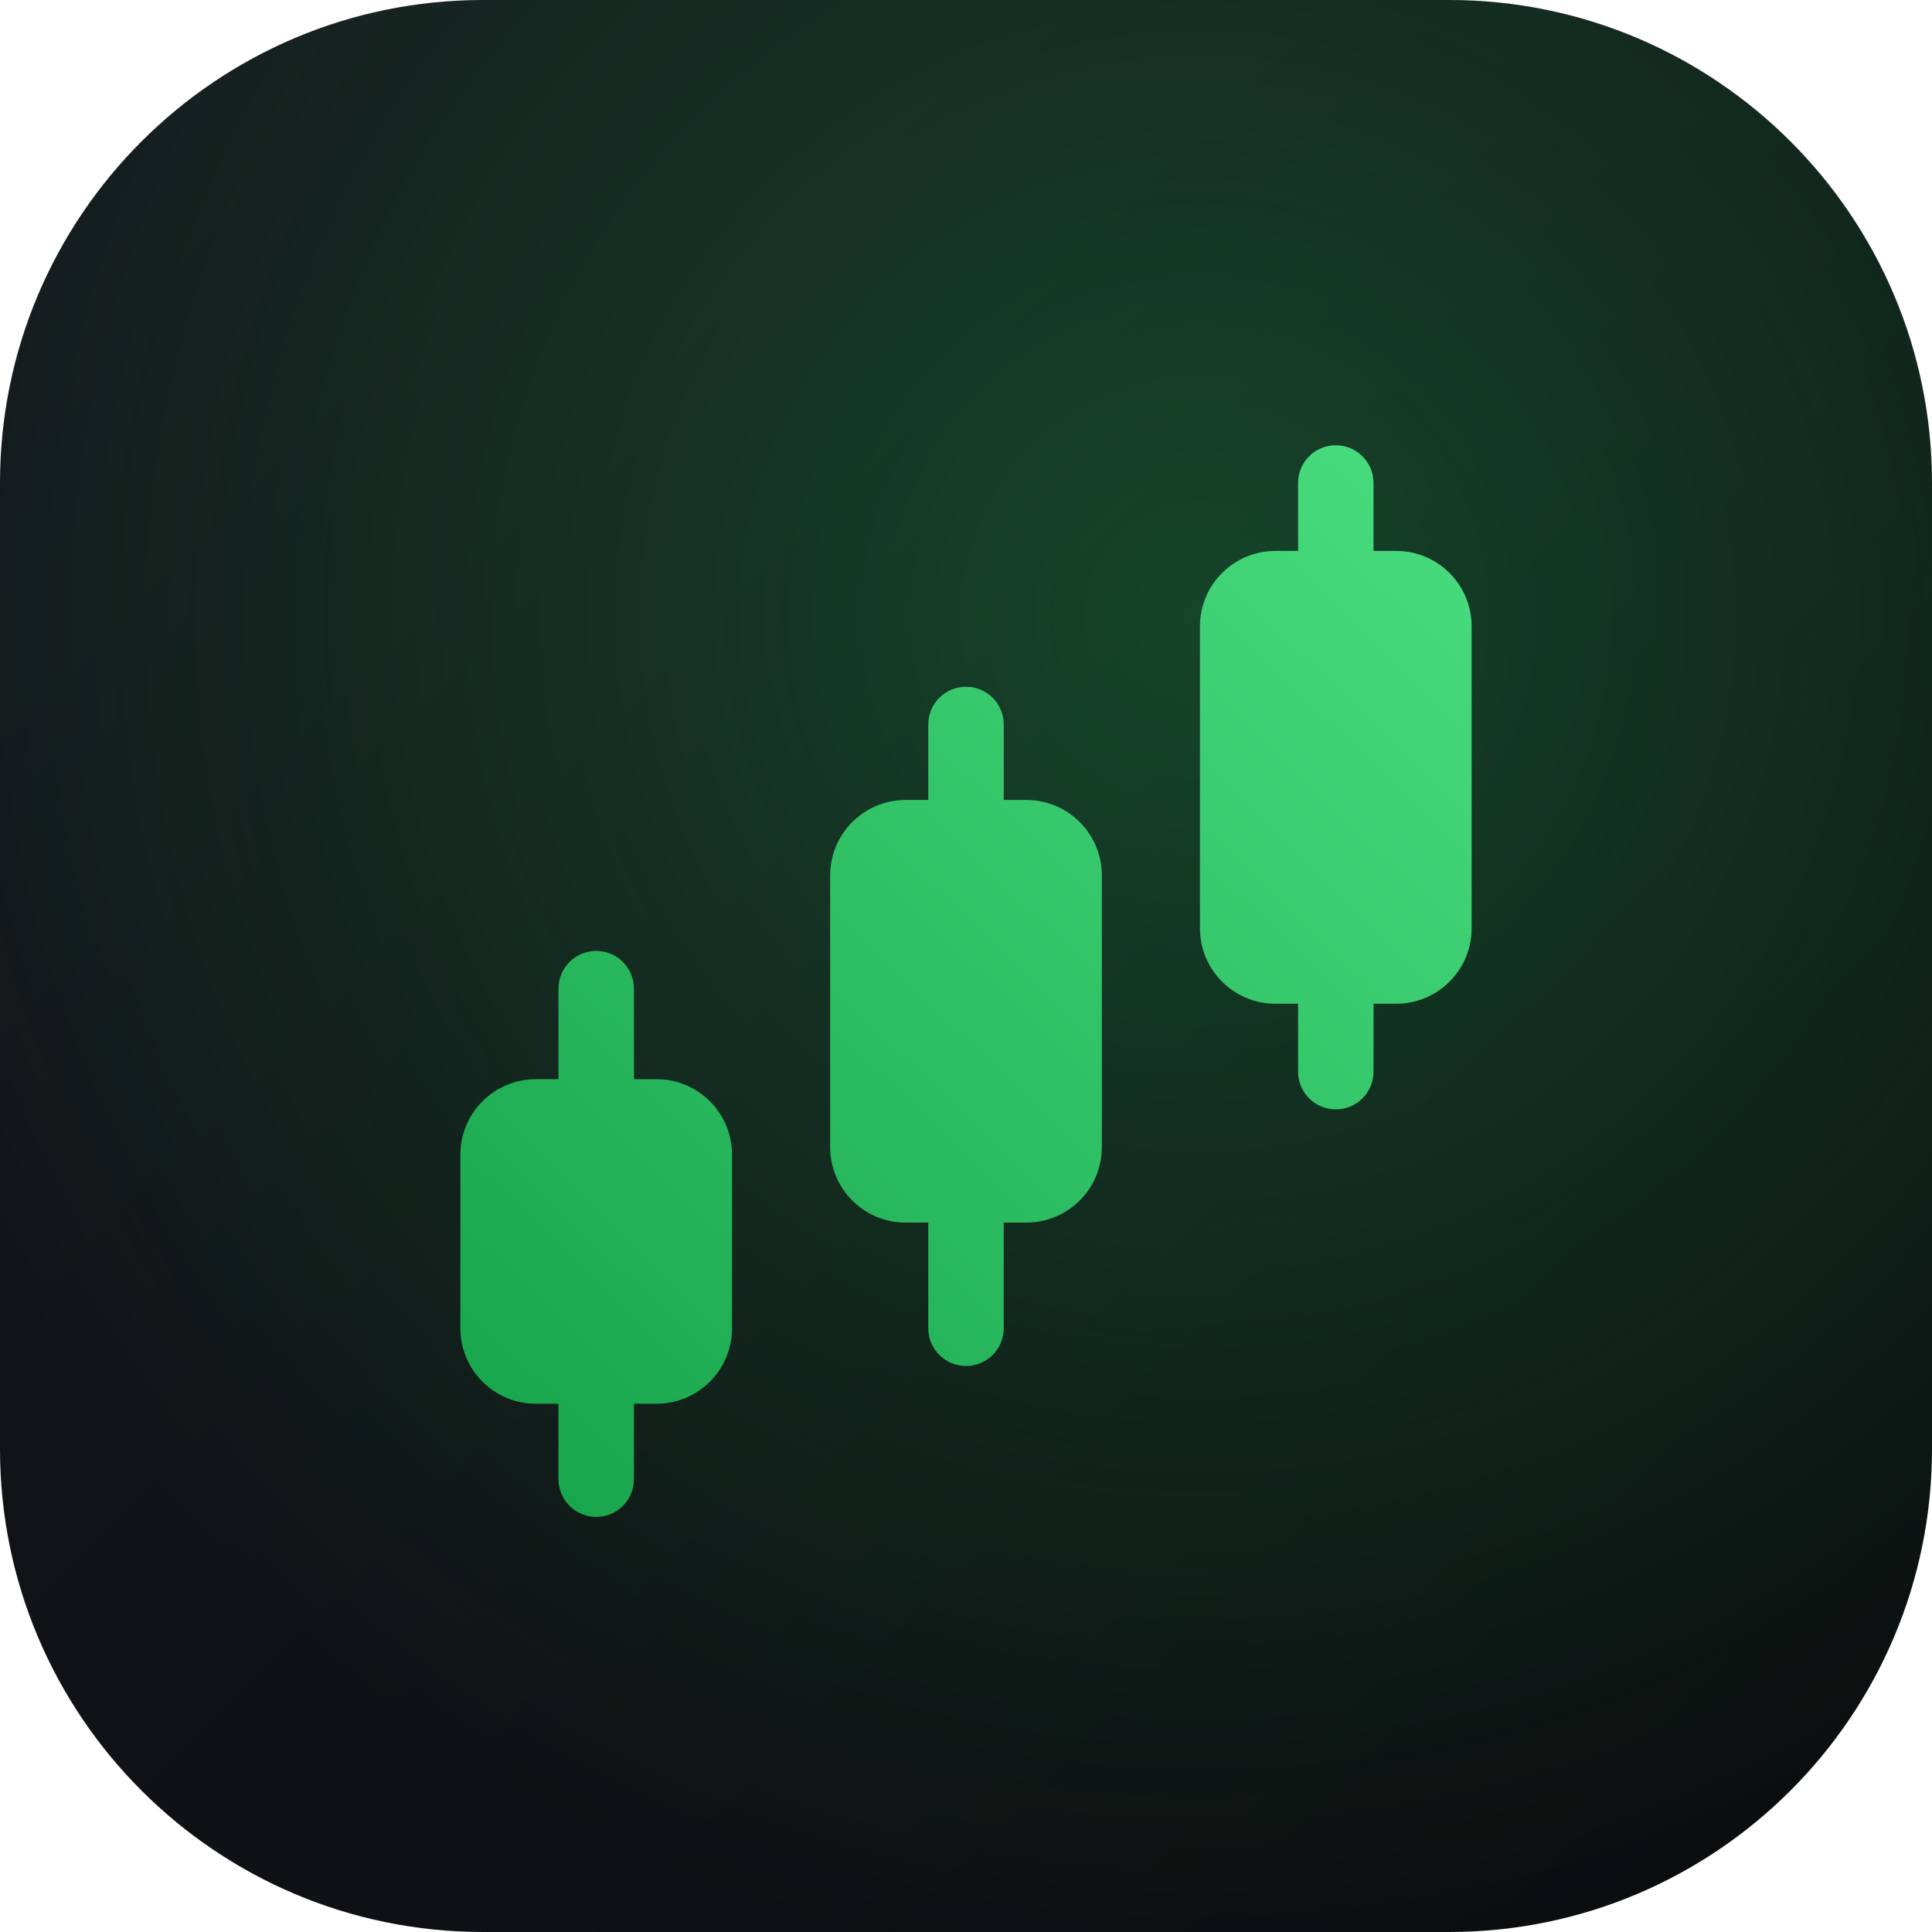
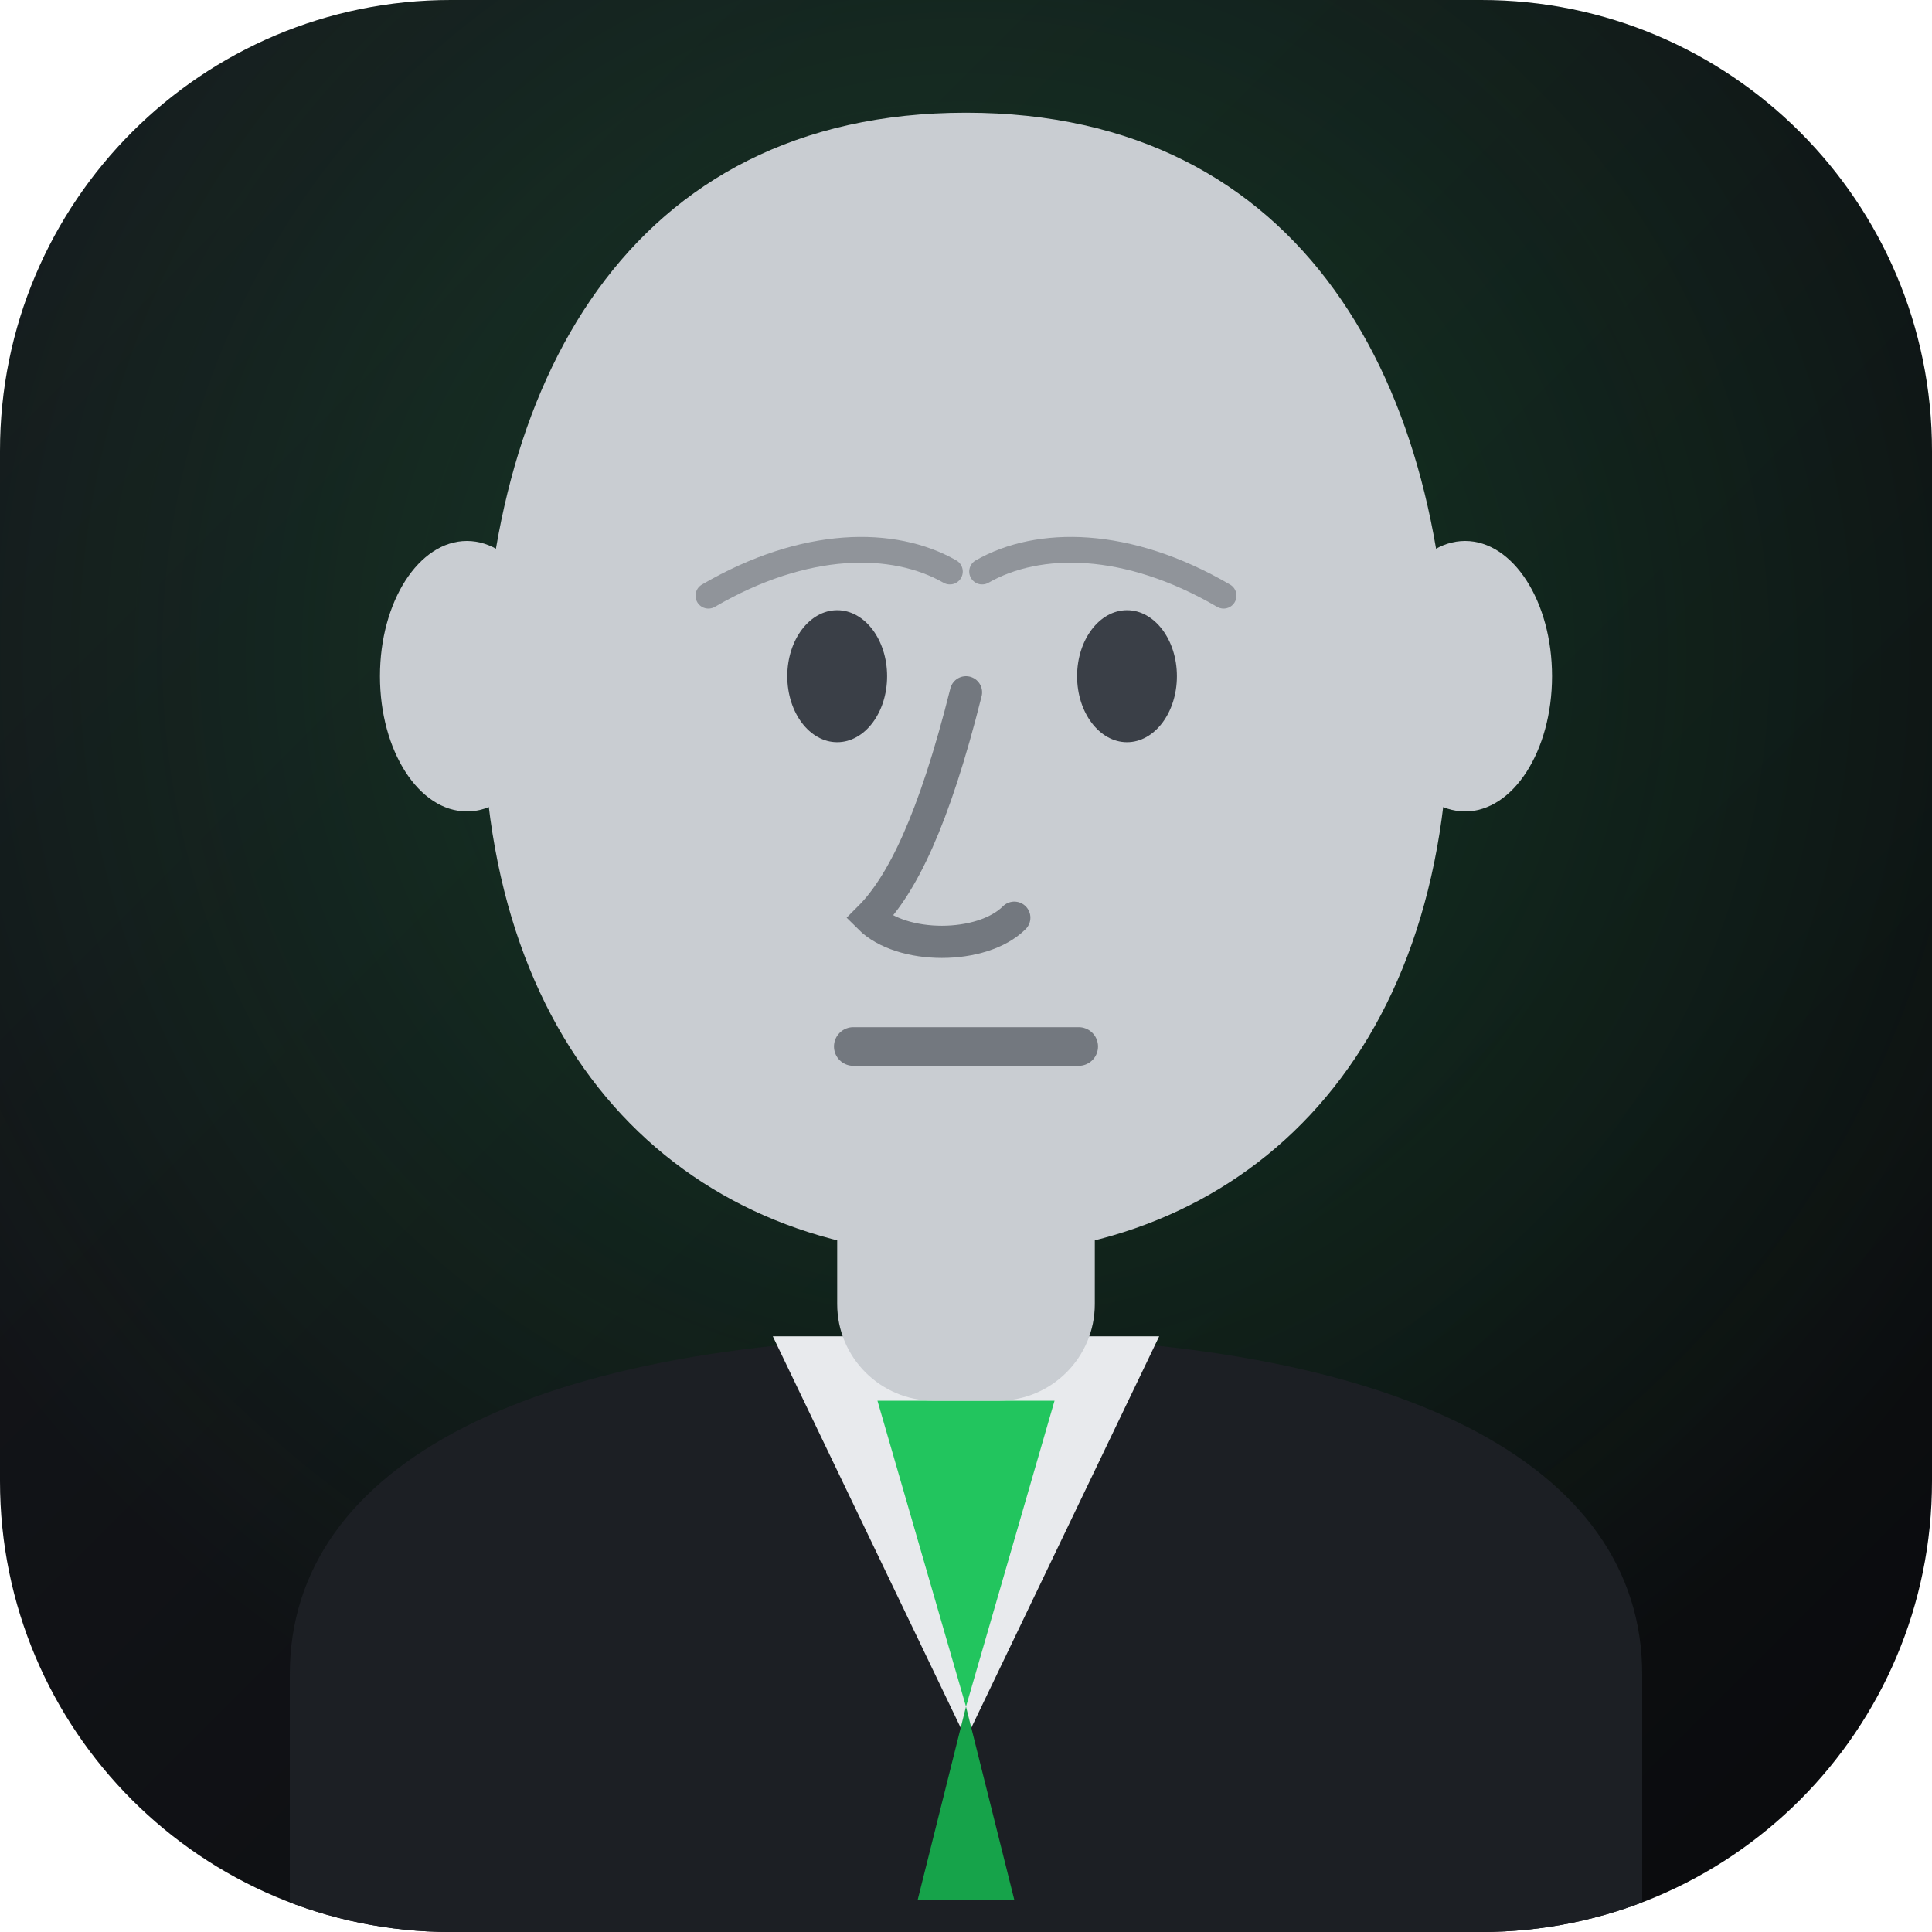
- <svg xmlns="http://www.w3.org/2000/svg" viewBox="0 0 512 512" width="512" height="512" role="img" aria-label="stonked">
+ <svg xmlns="http://www.w3.org/2000/svg" viewBox="0 0 120 120" width="120" height="120" role="img" aria-label="stonked">
  <defs>
-     <linearGradient id="sd-bg" x1="0" y1="0" x2="512" y2="512" gradientUnits="userSpaceOnUse">
+     <clipPath id="sd-clip">
+       <rect width="120" height="120" rx="28" />
+     </clipPath>
+     <linearGradient id="sd-bg" x1="0" y1="0" x2="120" y2="120" gradientUnits="userSpaceOnUse">
      <stop stop-color="#16181d" />
      <stop offset="1" stop-color="#0a0b0d" />
    </linearGradient>
-     <radialGradient id="sd-glow" cx="0.62" cy="0.32" r="0.7">
-       <stop stop-color="#22c55e" stop-opacity="0.28" />
+     <radialGradient id="sd-glow" cx="0.5" cy="0.34" r="0.62">
+       <stop stop-color="#22c55e" stop-opacity="0.22" />
      <stop offset="1" stop-color="#22c55e" stop-opacity="0" />
    </radialGradient>
-     <linearGradient id="sd-c" x1="120" y1="400" x2="392" y2="120" gradientUnits="userSpaceOnUse">
-       <stop stop-color="#16a34a" />
-       <stop offset="1" stop-color="#4ade80" />
-     </linearGradient>
  </defs>
-   <rect width="512" height="512" rx="128" fill="url(#sd-bg)" />
-   <rect width="512" height="512" rx="128" fill="url(#sd-glow)" />
-   <g fill="url(#sd-c)">
-     <rect x="148" y="252" width="20" height="150" rx="10" />
-     <rect x="122" y="286" width="72" height="86" rx="20" />
-     <rect x="246" y="182" width="20" height="180" rx="10" />
-     <rect x="220" y="212" width="72" height="112" rx="20" />
-     <rect x="344" y="118" width="20" height="176" rx="10" />
-     <rect x="318" y="146" width="72" height="120" rx="20" />
+   <g clip-path="url(#sd-clip)">
+     <rect width="120" height="120" fill="url(#sd-bg)" />
+     <rect width="120" height="120" fill="url(#sd-glow)" />
+     <path d="M18 120 V104 C18 91 33 83 60 83 C87 83 102 91 102 104 V120 Z" fill="#1c1f24" />
+     <path d="M48 83 L60 108 L72 83 Z" fill="#e8eaed" />
+     <path d="M60 106 L54.5 87 H65.5 Z" fill="#22c55e" />
+     <path d="M60 106 L57 118 H63 Z" fill="#16a34a" />
+     <rect x="52" y="69" width="16" height="18" rx="6" fill="#c9cdd2" />
+     <ellipse cx="29" cy="42" rx="5.4" ry="8.4" fill="#c9cdd2" />
+     <ellipse cx="91" cy="42" rx="5.4" ry="8.4" fill="#c9cdd2" />
+     <path d="M60 7 C39 7 30 24 30 44 C30 66 43 78 60 78 C77 78 90 66 90 44 C90 24 81 7 60 7 Z" fill="#c9cdd2" />
+     <path d="M44 37 C50 33.5 55.5 33.5 59 35.5 M76 37 C70 33.5 64.5 33.5 61 35.5" stroke="#3a3f47" stroke-width="1.6" fill="none" opacity="0.4" stroke-linecap="round" />
+     <ellipse cx="52" cy="42" rx="3.1" ry="4.1" fill="#3a3f47" />
+     <ellipse cx="70" cy="42" rx="3.1" ry="4.1" fill="#3a3f47" />
+     <path d="M60 43 C58 51 56 55 54 57 C56 59 61 59 63 57" stroke="#3a3f47" stroke-width="2" fill="none" stroke-linecap="round" opacity="0.6" />
+     <path d="M53 65 H67" stroke="#3a3f47" stroke-width="2.4" stroke-linecap="round" opacity="0.6" />
  </g>
</svg>
